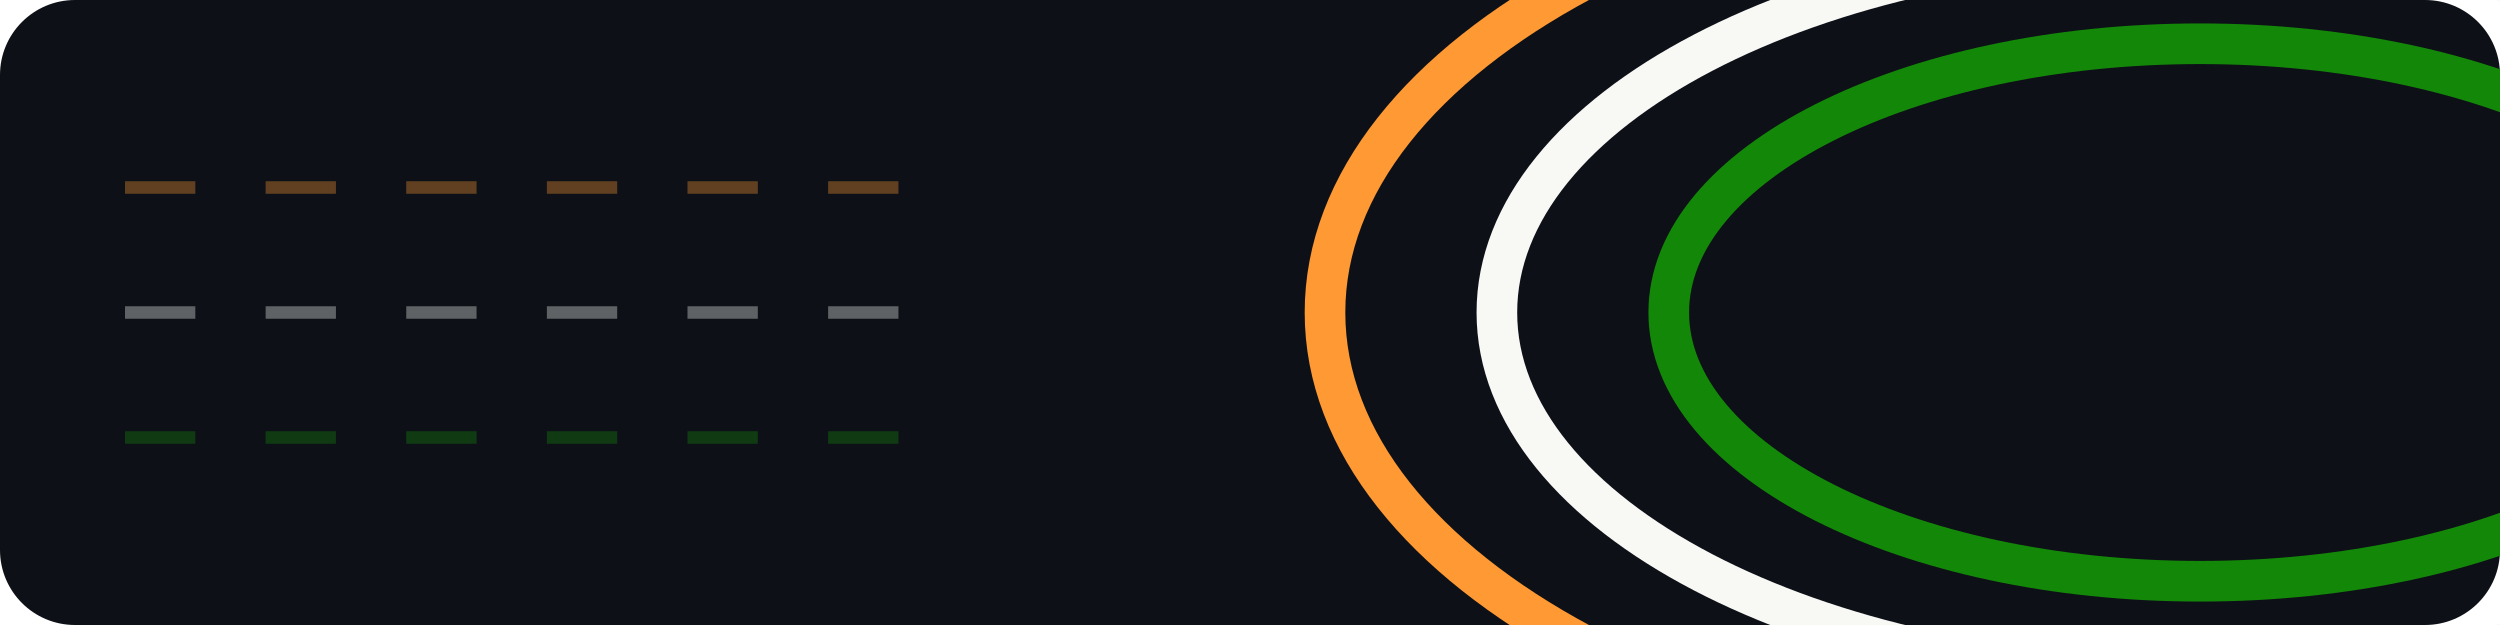
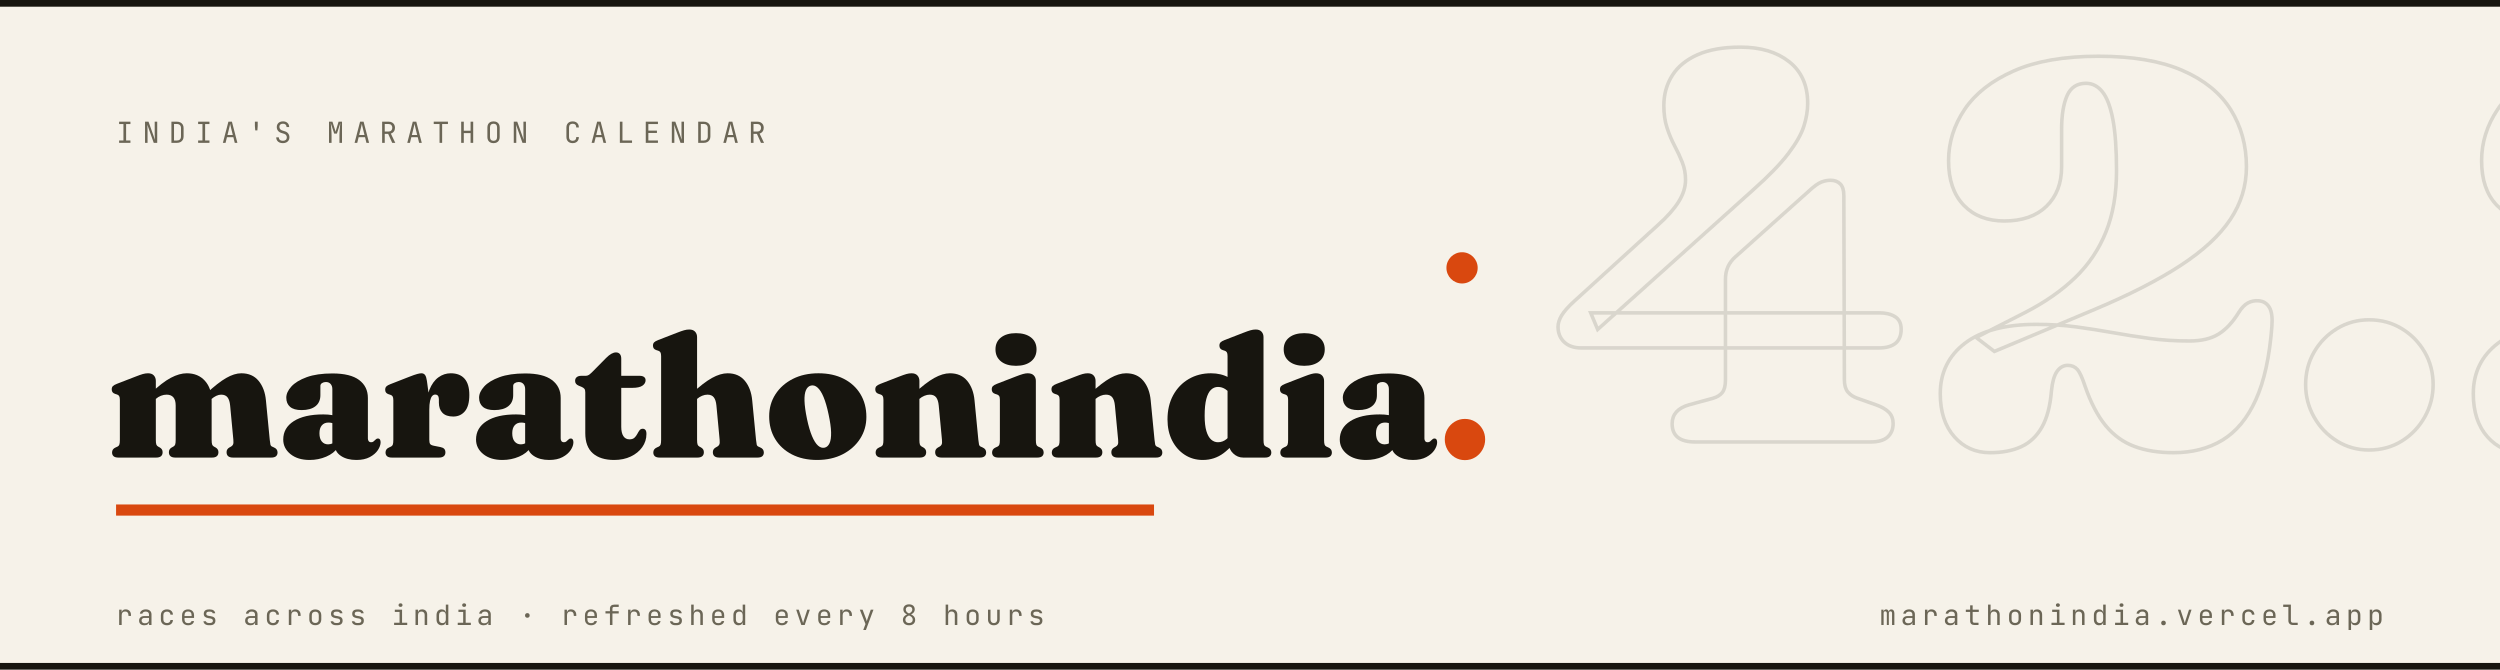
- <svg xmlns="http://www.w3.org/2000/svg" viewBox="0 0 1600 400" width="1600" height="400">
-   <rect width="1600" height="400" rx="48" fill="#0d1117" />
-   <g fill="none" stroke-width="26">
-     <ellipse cx="1408" cy="200" rx="560" ry="300" stroke="#ff9933" />
-     <ellipse cx="1408" cy="200" rx="450" ry="235" stroke="#f8f8f5" />
-     <ellipse cx="1408" cy="200" rx="340" ry="172" stroke="#138808" />
+ <svg xmlns="http://www.w3.org/2000/svg" viewBox="0 0 1120 300" role="img">
+   <rect width="1120" height="300" fill="#F6F2E9" />
+   <line x1="0" y1="1.5" x2="1120" y2="1.5" stroke="#17150F" stroke-width="3" />
+   <line x1="0" y1="298.5" x2="1120" y2="298.5" stroke="#17150F" stroke-width="3" />
+   <g opacity="0.13">
+     <g transform="translate(694.4,198.0) scale(0.12,-0.12)" fill="none" stroke="#17150F" stroke-width="13.3">
+       <path d="M655 606Q655 634 664.5 654.5Q674 675 692 691L968 938Q995 963 1012.5 970Q1030 977 1047 977Q1070 977 1083.5 963.5Q1097 950 1097 920L1099 233Q1099 202 1112 186.5Q1125 171 1148 163L1216 139Q1248 128 1264.5 111.5Q1281 95 1281 69Q1281 37 1260.5 18.5Q1240 0 1196 0H542Q456 0 456 68Q456 121 520 139L608 163Q632 170 643.5 185Q655 200 655 231ZM401 808Q454 855 480 896.5Q506 938 506 978Q506 1013 494 1043.5Q482 1074 465.5 1105Q449 1136 437 1172.5Q425 1209 425 1256Q425 1319 456.5 1368.5Q488 1418 551.5 1446Q615 1474 711 1474Q824 1474 893 1419.5Q962 1365 962 1264Q962 1224 948 1179.5Q934 1135 890 1077Q846 1019 756 939L178 420L152 482H1229Q1266 482 1288.5 467.5Q1311 453 1311 421Q1311 351 1227 351H117Q76 351 53 373Q30 395 30 430Q30 450 43.5 472.5Q57 495 91 526Z" transform="translate(0,0)" />
+       <path d="M262 338 194 390 378 484Q487 540 563 613Q639 686 678.5 784Q718 882 718 1012Q718 1132 704.5 1203.5Q691 1275 665.5 1307Q640 1339 604 1339Q554 1339 533.5 1293Q513 1247 513 1166V1027Q513 935 456.5 880Q400 825 299 825Q204 825 147.5 884Q91 943 91 1050Q91 1152 150.5 1241Q210 1330 334 1385Q458 1440 651 1440Q842 1440 964 1387Q1086 1334 1144.5 1240.5Q1203 1147 1203 1027Q1203 921 1143 831Q1083 741 956.5 658.5Q830 576 632 493ZM60 180Q60 298 152 368.5Q244 439 419 439Q498 439 568 429.5Q638 420 705 408Q772 396 842 386.5Q912 377 990 377Q1057 377 1098.5 402.5Q1140 428 1174 483Q1190 509 1208.5 519Q1227 529 1249 527Q1275 525 1288.5 502.5Q1302 480 1298 431Q1285 261 1238 157.5Q1191 54 1113.5 7Q1036 -40 931 -40Q847 -40 784.5 -16.5Q722 7 677.5 61Q633 115 601 207Q585 256 571.5 271Q558 286 536 286Q512 286 496 263.5Q480 241 475 190Q468 105 439 54.5Q410 4 361.5 -18Q313 -40 246 -40Q165 -40 112.5 19.5Q60 79 60 180Z" transform="translate(1397,0)" />
+       <path d="M327 -30Q261 -30 207 3.5Q153 37 121.5 93Q90 149 90 214Q90 281 121.5 335.5Q153 390 207 423Q261 456 327 456Q395 456 449 423Q503 390 534.5 335.5Q566 281 566 214Q566 149 534.5 93Q503 37 449 3.5Q395 -30 327 -30Z" transform="translate(2731,0)" />
+       <path d="M262 338 194 390 378 484Q487 540 563 613Q639 686 678.5 784Q718 882 718 1012Q718 1132 704.5 1203.5Q691 1275 665.5 1307Q640 1339 604 1339Q554 1339 533.5 1293Q513 1247 513 1166V1027Q513 935 456.5 880Q400 825 299 825Q204 825 147.5 884Q91 943 91 1050Q91 1152 150.5 1241Q210 1330 334 1385Q458 1440 651 1440Q842 1440 964 1387Q1086 1334 1144.5 1240.5Q1203 1147 1203 1027Q1203 921 1143 831Q1083 741 956.5 658.5Q830 576 632 493ZM60 180Q60 298 152 368.5Q244 439 419 439Q498 439 568 429.5Q638 420 705 408Q772 396 842 386.5Q912 377 990 377Q1057 377 1098.5 402.5Q1140 428 1174 483Q1190 509 1208.5 519Q1227 529 1249 527Q1275 525 1288.5 502.5Q1302 480 1298 431Q1285 261 1238 157.5Q1191 54 1113.5 7Q1036 -40 931 -40Q847 -40 784.5 -16.5Q722 7 677.5 61Q633 115 601 207Q585 256 571.5 271Q558 286 536 286Q512 286 496 263.5Q480 241 475 190Q468 105 439 54.5Q410 4 361.5 -18Q313 -40 246 -40Q165 -40 112.5 19.5Q60 79 60 180Z" transform="translate(3387,0)" />
+     </g>
  </g>
-   <line x1="80" y1="120" x2="125" y2="120" stroke="#ff9933" stroke-width="8" opacity="0.35" />
-   <line x1="170" y1="120" x2="215" y2="120" stroke="#ff9933" stroke-width="8" opacity="0.35" />
-   <line x1="260" y1="120" x2="305" y2="120" stroke="#ff9933" stroke-width="8" opacity="0.35" />
-   <line x1="350" y1="120" x2="395" y2="120" stroke="#ff9933" stroke-width="8" opacity="0.35" />
-   <line x1="440" y1="120" x2="485" y2="120" stroke="#ff9933" stroke-width="8" opacity="0.35" />
-   <line x1="530" y1="120" x2="575" y2="120" stroke="#ff9933" stroke-width="8" opacity="0.35" />
-   <line x1="80" y1="200" x2="125" y2="200" stroke="#f8f8f5" stroke-width="8" opacity="0.35" />
-   <line x1="170" y1="200" x2="215" y2="200" stroke="#f8f8f5" stroke-width="8" opacity="0.35" />
-   <line x1="260" y1="200" x2="305" y2="200" stroke="#f8f8f5" stroke-width="8" opacity="0.35" />
-   <line x1="350" y1="200" x2="395" y2="200" stroke="#f8f8f5" stroke-width="8" opacity="0.35" />
-   <line x1="440" y1="200" x2="485" y2="200" stroke="#f8f8f5" stroke-width="8" opacity="0.35" />
-   <line x1="530" y1="200" x2="575" y2="200" stroke="#f8f8f5" stroke-width="8" opacity="0.35" />
-   <line x1="80" y1="280" x2="125" y2="280" stroke="#138808" stroke-width="8" opacity="0.35" />
-   <line x1="170" y1="280" x2="215" y2="280" stroke="#138808" stroke-width="8" opacity="0.35" />
-   <line x1="260" y1="280" x2="305" y2="280" stroke="#138808" stroke-width="8" opacity="0.35" />
-   <line x1="350" y1="280" x2="395" y2="280" stroke="#138808" stroke-width="8" opacity="0.35" />
-   <line x1="440" y1="280" x2="485" y2="280" stroke="#138808" stroke-width="8" opacity="0.35" />
-   <line x1="530" y1="280" x2="575" y2="280" stroke="#138808" stroke-width="8" opacity="0.35" />
+   <circle cx="655" cy="120" r="7" fill="#D9480F" />
+   <g transform="translate(52,64) scale(0.013,-0.013)" fill="#6B6656">
+     <path d="M105 0V82H254V648H105V730H495V648H346V82H495V0Z" transform="translate(0,0)" />
+     <path d="M90 0V730H210L433 105Q431 130 428.5 166.5Q426 203 424.5 243.5Q423 284 423 320V730H510V0H390L168 625Q170 601 172 564.5Q174 528 175.5 487.5Q177 447 177 410V0Z" transform="translate(908,0)" />
+     <path d="M92 0V730H281Q352 730 403.5 703Q455 676 483.5 627Q512 578 512 511V220Q512 153 483.5 103.5Q455 54 403.5 27Q352 0 281 0ZM182 80H281Q347 80 384.5 117Q422 154 422 220V511Q422 576 384.5 613Q347 650 281 650H182Z" transform="translate(1815,0)" />
+     <path d="M105 0V82H254V648H105V730H495V648H346V82H495V0Z" transform="translate(2723,0)" />
+     <path d="M50 0 240 730H361L550 0H459L411 194H190L142 0ZM208 270H392L336 495Q320 559 311 602Q302 645 300 658Q298 645 289 602Q280 559 264 496Z" transform="translate(3631,0)" />
+     <path d="M258 430 246 580V730H343V580L332 430Z" transform="translate(4538,0)" />
+     <path d="M304 -10Q232 -10 180.5 14Q129 38 101 83Q73 128 72 190H162Q162 135 199.5 103Q237 71 304 71Q367 71 402.5 102Q438 133 438 188Q438 232 414.5 265Q391 298 347 311L248 342Q173 365 132.5 419Q92 473 92 546Q92 605 118.5 648.5Q145 692 193 716.5Q241 741 306 741Q402 741 460 687.5Q518 634 519 545H429Q429 599 396.5 629.5Q364 660 305 660Q247 660 214.5 632Q182 604 182 554Q182 509 206 476Q230 443 275 429L375 397Q448 374 488 319Q528 264 528 190Q528 130 500 85Q472 40 421.5 15Q371 -10 304 -10Z" transform="translate(5446,0)" />
+     <path d="M76 0V730H194L270 494Q281 462 290 430.5Q299 399 303 382Q308 399 316 430.5Q324 462 334 495L406 730H524V0H436V265Q436 309 439 365Q442 421 447 479.5Q452 538 457.5 591.5Q463 645 467 685L349 320H254L135 685Q140 646 145 594.5Q150 543 154 485.5Q158 428 161 371Q164 314 164 265V0Z" transform="translate(7262,0)" />
+     <path d="M50 0 240 730H361L550 0H459L411 194H190L142 0ZM208 270H392L336 495Q320 559 311 602Q302 645 300 658Q298 645 289 602Q280 559 264 496Z" transform="translate(8169,0)" />
+     <path d="M92 0V730H318Q383 730 432 703.5Q481 677 508 630Q535 583 535 520Q535 446 496.5 393Q458 340 392 320L545 0H439L299 310H182V0ZM182 391H318Q374 391 408 426.5Q442 462 442 520Q442 579 408 614Q374 649 318 649H182Z" transform="translate(9077,0)" />
+     <path d="M50 0 240 730H361L550 0H459L411 194H190L142 0ZM208 270H392L336 495Q320 559 311 602Q302 645 300 658Q298 645 289 602Q280 559 264 496Z" transform="translate(9985,0)" />
+     <path d="M255 0V649H55V731H545V649H345V0Z" transform="translate(10892,0)" />
+     <path d="M93 0V730H183V418H417V730H507V0H417V336H183V0Z" transform="translate(11800,0)" />
+     <path d="M300 -10Q234 -10 186.5 15Q139 40 113.5 87.5Q88 135 88 200V530Q88 596 113.5 643Q139 690 186.5 715Q234 740 300 740Q366 740 413.5 715Q461 690 486.5 643Q512 596 512 531V200Q512 135 486.5 87.5Q461 40 413.5 15Q366 -10 300 -10ZM300 71Q359 71 390.5 104.5Q422 138 422 200V530Q422 592 390.5 625.5Q359 659 300 659Q242 659 210 625.5Q178 592 178 530V200Q178 138 210 104.5Q242 71 300 71Z" transform="translate(12708,0)" />
+     <path d="M90 0V730H210L433 105Q431 130 428.5 166.5Q426 203 424.5 243.5Q423 284 423 320V730H510V0H390L168 625Q170 601 172 564.5Q174 528 175.5 487.5Q177 447 177 410V0Z" transform="translate(13615,0)" />
+     <path d="M304 -10Q238 -10 189.5 15Q141 40 114.5 87.5Q88 135 88 200V530Q88 596 114.5 643Q141 690 189.5 715Q238 740 304 740Q370 740 418 714.5Q466 689 492 642Q518 595 518 530H428Q428 592 395.5 625.5Q363 659 304 659Q245 659 211.5 626Q178 593 178 531V200Q178 138 211.5 104.5Q245 71 304 71Q363 71 395.5 104.5Q428 138 428 200H518Q518 136 492 88.5Q466 41 418 15.5Q370 -10 304 -10Z" transform="translate(15431,0)" />
+     <path d="M50 0 240 730H361L550 0H459L411 194H190L142 0ZM208 270H392L336 495Q320 559 311 602Q302 645 300 658Q298 645 289 602Q280 559 264 496Z" transform="translate(16338,0)" />
+     <path d="M115 0V730H205V82H535V0Z" transform="translate(17246,0)" />
+     <path d="M100 0V730H520V648H189V422H485V341H189V82H520V0Z" transform="translate(18154,0)" />
+     <path d="M90 0V730H210L433 105Q431 130 428.5 166.5Q426 203 424.5 243.5Q423 284 423 320V730H510V0H390L168 625Q170 601 172 564.5Q174 528 175.5 487.5Q177 447 177 410V0Z" transform="translate(19062,0)" />
+     <path d="M92 0V730H281Q352 730 403.5 703Q455 676 483.5 627Q512 578 512 511V220Q512 153 483.5 103.5Q455 54 403.5 27Q352 0 281 0ZM182 80H281Q347 80 384.5 117Q422 154 422 220V511Q422 576 384.5 613Q347 650 281 650H182Z" transform="translate(19969,0)" />
+     <path d="M50 0 240 730H361L550 0H459L411 194H190L142 0ZM208 270H392L336 495Q320 559 311 602Q302 645 300 658Q298 645 289 602Q280 559 264 496Z" transform="translate(20877,0)" />
+     <path d="M92 0V730H318Q383 730 432 703.5Q481 677 508 630Q535 583 535 520Q535 446 496.5 393Q458 340 392 320L545 0H439L299 310H182V0ZM182 391H318Q374 391 408 426.5Q442 462 442 520Q442 579 408 614Q374 649 318 649H182Z" transform="translate(21785,0)" />
+   </g>
+   <g transform="translate(48,205) scale(0.038,-0.038)" fill="#17150F">
+     <path d="M574 904V210Q574 170 580 154Q586 138 601 130L621 119Q654 100 654 64Q654 0 577 0H134Q94 0 76 16Q58 32 58 60Q58 80 68 95Q78 110 101 120L123 130Q138 137 144 153.5Q150 170 150 210V680Q150 712 141.5 725.5Q133 739 116 744L94 751Q73 758 63.5 771Q54 784 54 804Q54 828 67 842Q80 856 116 870L338 956Q389 976 420.5 985Q452 994 482 994Q527 994 550.5 968.5Q574 943 574 904ZM538 660 478 724 508 752Q649 887 750.5 940.5Q852 994 939 994Q1073 994 1152.5 905.5Q1232 817 1232 674V210Q1232 170 1238 154Q1244 138 1259 130L1279 119Q1312 100 1312 64Q1312 0 1235 0H805Q728 0 728 64Q728 100 761 119L781 130Q796 138 802 154Q808 170 808 210V614Q808 678 781 710Q754 742 701 742Q668 742 634.5 729Q601 716 573 691ZM1196 660 1136 724 1166 752Q1305 882 1402.5 938Q1500 994 1582 994Q1712 994 1785.5 905Q1859 816 1872 674L1917 210Q1921 170 1925 153.5Q1929 137 1944 130L1966 120Q1989 110 1999 95Q2009 80 2009 60Q2009 32 1991 16Q1973 0 1933 0H1485Q1408 0 1408 64Q1408 100 1441 119L1461 130Q1476 138 1484 154Q1492 170 1488 210L1450 614Q1444 678 1419.5 710Q1395 742 1344 742Q1316 742 1286.5 728Q1257 714 1231 691Z" transform="translate(0,0)" />
+     <path d="M666 137V160L634 161V807Q634 845 613.5 868Q593 891 558 891Q532 891 512.5 878.5Q493 866 493 845V736Q493 652 435.5 606Q378 560 271 560Q180 560 135.5 598.5Q91 637 91 706Q91 772 151 838Q211 904 331.5 948Q452 992 635 992Q847 992 950 914.5Q1053 837 1053 703V225Q1053 206 1062.5 193.5Q1072 181 1092 181Q1109 181 1119.5 190Q1130 199 1139 208Q1146 215 1153.5 220Q1161 225 1171 225Q1188 225 1195.5 212.5Q1203 200 1203 181Q1203 137 1171 88.5Q1139 40 1075.5 6Q1012 -28 918 -28Q807 -28 736.5 19Q666 66 666 137ZM55 213Q55 350 179 429.5Q303 509 527 509Q586 509 630 501Q674 493 702 478L668 391Q647 403 628.5 408Q610 413 588 413Q539 413 510.5 380.5Q482 348 482 287Q482 223 510 189.5Q538 156 584 156Q613 156 638.5 169.5Q664 183 677 201L701 121Q653 50 561.5 11Q470 -28 366 -28Q226 -28 140.5 41Q55 110 55 213Z" transform="translate(2021,0)" />
+     <path d="M535 546Q535 699 575 798.5Q615 898 681.5 946Q748 994 827 994Q933 994 989.5 930.5Q1046 867 1046 739Q1046 608 993.5 546Q941 484 857 484Q772 484 729.5 527.5Q687 571 687 648V690Q686 716 675.5 729.5Q665 743 643 743Q623 743 607.5 725.5Q592 708 583 668.5Q574 629 574 562ZM546 904 574 695V210Q574 175 584 160.5Q594 146 630 139L706 124Q736 118 750 103Q764 88 764 61Q764 32 744.5 16Q725 0 687 0H134Q94 0 76 16Q58 32 58 60Q58 80 68 95Q78 110 101 120L123 130Q138 137 144 153.5Q150 170 150 210V676Q150 708 141.5 721.5Q133 735 116 740L94 747Q73 754 63.5 767Q54 780 54 800Q54 824 67.5 838.5Q81 853 116 866L331 950Q402 978 433 986Q464 994 481 994Q509 994 524 973.5Q539 953 546 904Z" transform="translate(3224,0)" />
+     <path d="M666 137V160L634 161V807Q634 845 613.5 868Q593 891 558 891Q532 891 512.5 878.5Q493 866 493 845V736Q493 652 435.5 606Q378 560 271 560Q180 560 135.5 598.5Q91 637 91 706Q91 772 151 838Q211 904 331.5 948Q452 992 635 992Q847 992 950 914.5Q1053 837 1053 703V225Q1053 206 1062.5 193.5Q1072 181 1092 181Q1109 181 1119.5 190Q1130 199 1139 208Q1146 215 1153.5 220Q1161 225 1171 225Q1188 225 1195.5 212.5Q1203 200 1203 181Q1203 137 1171 88.5Q1139 40 1075.5 6Q1012 -28 918 -28Q807 -28 736.5 19Q666 66 666 137ZM55 213Q55 350 179 429.5Q303 509 527 509Q586 509 630 501Q674 493 702 478L668 391Q647 403 628.5 408Q610 413 588 413Q539 413 510.5 380.5Q482 348 482 287Q482 223 510 189.5Q538 156 584 156Q613 156 638.5 169.5Q664 183 677 201L701 121Q653 50 561.5 11Q470 -28 366 -28Q226 -28 140.5 41Q55 110 55 213Z" transform="translate(4294,0)" />
+     <path d="M96 834 64 847Q42 856 31 870Q20 884 20 904Q20 933 39.5 948.5Q59 964 90 964H145Q164 964 180.5 974Q197 984 223 1010L386 1175Q419 1208 447.5 1224Q476 1240 502 1240Q531 1240 547.5 1221Q564 1202 564 1166V364Q564 291 589 253Q614 215 661 215Q699 215 719.5 234Q740 253 752.5 277.5Q765 302 779 321Q793 340 817 340Q837 340 849 326Q861 312 861 278Q861 193 812 123.5Q763 54 677 13Q591 -28 481 -28Q318 -28 229 50.5Q140 129 140 288V769Q140 798 129.5 811Q119 824 96 834ZM418 822V964H783Q814 964 832.5 950.5Q851 937 851 912Q851 874 814 848Q777 822 692 822Z" transform="translate(5497,0)" />
+     <path d="M574 1420V210Q574 170 580 154Q586 138 601 130L621 119Q654 100 654 64Q654 0 577 0H134Q94 0 76 16Q58 32 58 60Q58 80 68 95Q78 110 101 120L123 130Q138 137 144 153.5Q150 170 150 210V1196Q150 1228 141.5 1241.5Q133 1255 116 1260L94 1267Q73 1274 63.5 1287Q54 1300 54 1320Q54 1344 67 1358Q80 1372 116 1386L338 1472Q389 1492 420.5 1501Q452 1510 482 1510Q527 1510 550.5 1484.5Q574 1459 574 1420ZM538 660 478 724 508 752Q649 883 749 938.5Q849 994 934 994Q1064 994 1137.5 905Q1211 816 1224 674L1269 210Q1273 170 1277 153.5Q1281 137 1296 130L1318 120Q1341 110 1351 95Q1361 80 1361 60Q1361 32 1343 16Q1325 0 1285 0H837Q760 0 760 64Q760 100 793 119L813 130Q828 138 836 154Q844 170 840 210L802 614Q796 678 771.5 710Q747 742 696 742Q665 742 632.5 728.5Q600 715 573 691Z" transform="translate(6381,0)" />
+     <path d="M631 994Q801 994 928 929.5Q1055 865 1125.5 749Q1196 633 1196 479Q1196 337 1122 222Q1048 107 917.5 39.5Q787 -28 615 -28Q445 -28 318 37.5Q191 103 120.5 219Q50 335 50 487Q50 632 124 746.5Q198 861 328.5 927.5Q459 994 631 994ZM704 117Q742 126 762 170Q782 214 780 298Q778 382 750 511Q724 635 691.5 713Q659 791 621 825Q583 859 542 849Q504 840 484 796Q464 752 466.5 668.5Q469 585 496 455Q522 332 555 253.5Q588 175 625.5 141.5Q663 108 704 117Z" transform="translate(7755,0)" />
+     <path d="M574 904V210Q574 170 580 154Q586 138 601 130L621 119Q654 100 654 64Q654 0 577 0H134Q94 0 76 16Q58 32 58 60Q58 80 68 95Q78 110 101 120L123 130Q138 137 144 153.5Q150 170 150 210V680Q150 712 141.5 725.5Q133 739 116 744L94 751Q73 758 63.5 771Q54 784 54 804Q54 828 67 842Q80 856 116 870L338 956Q389 976 420.5 985Q452 994 482 994Q527 994 550.5 968.5Q574 943 574 904ZM538 660 478 724 508 752Q649 883 749 938.5Q849 994 934 994Q1064 994 1137.5 905Q1211 816 1224 674L1269 210Q1273 170 1277 153.5Q1281 137 1296 130L1318 120Q1341 110 1351 95Q1361 80 1361 60Q1361 32 1343 16Q1325 0 1285 0H837Q760 0 760 64Q760 100 793 119L813 130Q828 138 836 154Q844 170 840 210L802 614Q796 678 771.5 710Q747 742 696 742Q665 742 632.5 728.5Q600 715 573 691Z" transform="translate(9002,0)" />
+     <path d="M574 904V210Q574 170 580 153.5Q586 137 601 130L623 120Q646 110 656 95Q666 80 666 60Q666 32 648 16Q630 0 590 0H134Q94 0 76 16Q58 32 58 60Q58 80 68 95Q78 110 101 120L123 130Q138 137 144 153.5Q150 170 150 210V680Q150 712 141.5 725.5Q133 739 116 744L94 751Q73 758 63.5 771Q54 784 54 804Q54 828 67 842Q80 856 116 870L338 956Q392 977 423 985.5Q454 994 478 994Q526 994 550 968.5Q574 943 574 904ZM340 1082Q228 1082 163 1134Q98 1186 98 1276Q98 1365 163 1416Q228 1467 340 1467Q452 1467 517 1416Q582 1365 582 1276Q582 1186 517 1134Q452 1082 340 1082Z" transform="translate(10375,0)" />
+     <path d="M574 904V210Q574 170 580 154Q586 138 601 130L621 119Q654 100 654 64Q654 0 577 0H134Q94 0 76 16Q58 32 58 60Q58 80 68 95Q78 110 101 120L123 130Q138 137 144 153.5Q150 170 150 210V680Q150 712 141.5 725.5Q133 739 116 744L94 751Q73 758 63.5 771Q54 784 54 804Q54 828 67 842Q80 856 116 870L338 956Q389 976 420.5 985Q452 994 482 994Q527 994 550.5 968.5Q574 943 574 904ZM538 660 478 724 508 752Q649 883 749 938.5Q849 994 934 994Q1064 994 1137.5 905Q1211 816 1224 674L1269 210Q1273 170 1277 153.5Q1281 137 1296 130L1318 120Q1341 110 1351 95Q1361 80 1361 60Q1361 32 1343 16Q1325 0 1285 0H837Q760 0 760 64Q760 100 793 119L813 130Q828 138 836 154Q844 170 840 210L802 614Q796 678 771.5 710Q747 742 696 742Q665 742 632.5 728.5Q600 715 573 691Z" transform="translate(11079,0)" />
+     <path d="M772 177 757 178V1196Q757 1228 748.5 1241.5Q740 1255 723 1260L701 1267Q680 1274 670.5 1287Q661 1300 661 1320Q661 1344 674 1358Q687 1372 723 1386L945 1472Q996 1492 1027.5 1501Q1059 1510 1089 1510Q1134 1510 1157.5 1484.5Q1181 1459 1181 1420V210Q1181 170 1187 153.5Q1193 137 1208 130L1230 120Q1253 110 1263 95Q1273 80 1273 60Q1273 32 1255 16Q1237 0 1197 0H942Q875 0 823.5 49Q772 98 772 165ZM49 450Q49 613 116 735.5Q183 858 299 926Q415 994 561 994Q683 994 773 942.5Q863 891 929 786L820 712Q774 778 733 805.5Q692 833 644 833Q597 833 561.5 799Q526 765 506.5 690.5Q487 616 487 493Q487 381 507.5 312.5Q528 244 563.5 212.5Q599 181 644 181Q700 181 745.5 218.5Q791 256 832 340L903 272Q818 133 710.5 52.5Q603 -28 465 -28Q346 -28 252 33Q158 94 103.5 201.5Q49 309 49 450Z" transform="translate(12452,0)" />
+     <path d="M574 904V210Q574 170 580 153.5Q586 137 601 130L623 120Q646 110 656 95Q666 80 666 60Q666 32 648 16Q630 0 590 0H134Q94 0 76 16Q58 32 58 60Q58 80 68 95Q78 110 101 120L123 130Q138 137 144 153.5Q150 170 150 210V680Q150 712 141.5 725.5Q133 739 116 744L94 751Q73 758 63.5 771Q54 784 54 804Q54 828 67 842Q80 856 116 870L338 956Q392 977 423 985.5Q454 994 478 994Q526 994 550 968.5Q574 943 574 904ZM340 1082Q228 1082 163 1134Q98 1186 98 1276Q98 1365 163 1416Q228 1467 340 1467Q452 1467 517 1416Q582 1365 582 1276Q582 1186 517 1134Q452 1082 340 1082Z" transform="translate(13773,0)" />
+     <path d="M666 137V160L634 161V807Q634 845 613.5 868Q593 891 558 891Q532 891 512.5 878.5Q493 866 493 845V736Q493 652 435.5 606Q378 560 271 560Q180 560 135.5 598.5Q91 637 91 706Q91 772 151 838Q211 904 331.5 948Q452 992 635 992Q847 992 950 914.5Q1053 837 1053 703V225Q1053 206 1062.5 193.5Q1072 181 1092 181Q1109 181 1119.5 190Q1130 199 1139 208Q1146 215 1153.5 220Q1161 225 1171 225Q1188 225 1195.5 212.5Q1203 200 1203 181Q1203 137 1171 88.5Q1139 40 1075.5 6Q1012 -28 918 -28Q807 -28 736.5 19Q666 66 666 137ZM55 213Q55 350 179 429.5Q303 509 527 509Q586 509 630 501Q674 493 702 478L668 391Q647 403 628.5 408Q610 413 588 413Q539 413 510.5 380.5Q482 348 482 287Q482 223 510 189.5Q538 156 584 156Q613 156 638.5 169.5Q664 183 677 201L701 121Q653 50 561.5 11Q470 -28 366 -28Q226 -28 140.5 41Q55 110 55 213Z" transform="translate(14477,0)" />
+   </g>
+   <g transform="translate(643.84,205) scale(0.038,-0.038)" fill="#D9480F">
+     <path d="M327 -30Q261 -30 207 3.5Q153 37 121.5 93Q90 149 90 214Q90 281 121.5 335.5Q153 390 207 423Q261 456 327 456Q395 456 449 423Q503 390 534.5 335.5Q566 281 566 214Q566 149 534.5 93Q503 37 449 3.5Q395 -30 327 -30Z" transform="translate(0,0)" />
+   </g>
+   <rect x="52" y="226" width="465" height="5" fill="#D9480F" />
+   <g transform="translate(52,280) scale(0.0125,-0.0125)" fill="#6B6656">
+     <path d="M111 0V550H199V445H220L191 380Q191 469 229.5 514.5Q268 560 344 560Q431 560 482.5 505.5Q534 451 534 358V325H444V350Q444 415 412.5 449.5Q381 484 323 484Q266 484 233.5 449Q201 414 201 350V0Z" transform="translate(0,0)" />
+     <path d="M252 -10Q165 -10 115 34.5Q65 79 65 155Q65 232 115 276Q165 320 250 320H420V375Q420 426 389.5 453.5Q359 481 303 481Q254 481 221 460.5Q188 440 183 405H93Q102 476 160 518Q218 560 305 560Q400 560 455 511Q510 462 510 378V0H422V105H407L422 120Q422 60 375.5 25Q329 -10 252 -10ZM274 61Q338 61 379 93Q420 125 420 175V253H252Q207 253 181 228Q155 203 155 160Q155 114 186.5 87.5Q218 61 274 61Z" transform="translate(760,0)" />
+     <path d="M304 -10Q238 -10 188.5 15Q139 40 112 87.5Q85 135 85 200V350Q85 416 112 463Q139 510 188.5 535Q238 560 304 560Q399 560 457 509Q515 458 518 370H428Q425 423 392.5 451.5Q360 480 304 480Q245 480 210 446.5Q175 413 175 351V200Q175 138 210 104Q245 70 304 70Q360 70 392.5 99Q425 128 428 180H518Q515 92 457 41Q399 -10 304 -10Z" transform="translate(1520,0)" />
+     <path d="M300 -10Q235 -10 186.5 16Q138 42 111.5 89.5Q85 137 85 200V350Q85 414 111.5 461Q138 508 186.5 534Q235 560 300 560Q365 560 413.5 534Q462 508 488.5 461Q515 414 515 350V253H173V200Q173 135 206 100.5Q239 66 300 66Q352 66 384 84.5Q416 103 423 140H513Q504 71 445.5 30.5Q387 -10 300 -10ZM427 313V350Q427 415 394.5 450Q362 485 300 485Q239 485 206 450Q173 415 173 350V321H434Z" transform="translate(2280,0)" />
+     <path d="M283 -8Q227 -8 185.5 9.5Q144 27 119.5 59Q95 91 90 135H180Q186 106 212.5 89Q239 72 283 72H325Q378 72 404 93.5Q430 115 430 151Q430 186 406.5 206.5Q383 227 337 234L263 246Q182 260 142.5 296.5Q103 333 103 403Q103 477 150 517.5Q197 558 291 558H329Q408 558 456 521Q504 484 514 421H424Q418 447 394 462.5Q370 478 329 478H291Q240 478 216.5 459Q193 440 193 402Q193 368 213 352Q233 336 276 329L350 317Q439 303 479.5 265Q520 227 520 155Q520 79 471.5 35.5Q423 -8 325 -8Z" transform="translate(3040,0)" />
+     <path d="M252 -10Q165 -10 115 34.5Q65 79 65 155Q65 232 115 276Q165 320 250 320H420V375Q420 426 389.5 453.5Q359 481 303 481Q254 481 221 460.5Q188 440 183 405H93Q102 476 160 518Q218 560 305 560Q400 560 455 511Q510 462 510 378V0H422V105H407L422 120Q422 60 375.5 25Q329 -10 252 -10ZM274 61Q338 61 379 93Q420 125 420 175V253H252Q207 253 181 228Q155 203 155 160Q155 114 186.5 87.5Q218 61 274 61Z" transform="translate(4560,0)" />
+     <path d="M304 -10Q238 -10 188.5 15Q139 40 112 87.5Q85 135 85 200V350Q85 416 112 463Q139 510 188.5 535Q238 560 304 560Q399 560 457 509Q515 458 518 370H428Q425 423 392.5 451.5Q360 480 304 480Q245 480 210 446.5Q175 413 175 351V200Q175 138 210 104Q245 70 304 70Q360 70 392.5 99Q425 128 428 180H518Q515 92 457 41Q399 -10 304 -10Z" transform="translate(5320,0)" />
+     <path d="M111 0V550H199V445H220L191 380Q191 469 229.5 514.5Q268 560 344 560Q431 560 482.5 505.5Q534 451 534 358V325H444V350Q444 415 412.5 449.5Q381 484 323 484Q266 484 233.5 449Q201 414 201 350V0Z" transform="translate(6080,0)" />
+     <path d="M300 -8Q234 -8 186 17Q138 42 111.5 89.5Q85 137 85 202V348Q85 414 111.5 461Q138 508 186 533Q234 558 300 558Q366 558 414 533Q462 508 488.5 461Q515 414 515 349V202Q515 137 488.5 89.5Q462 42 414 17Q366 -8 300 -8ZM300 72Q359 72 392 105Q425 138 425 202V348Q425 412 392 445Q359 478 300 478Q242 478 208.5 445Q175 412 175 348V202Q175 138 208.5 105Q242 72 300 72Z" transform="translate(6840,0)" />
+     <path d="M283 -8Q227 -8 185.5 9.5Q144 27 119.5 59Q95 91 90 135H180Q186 106 212.5 89Q239 72 283 72H325Q378 72 404 93.5Q430 115 430 151Q430 186 406.5 206.5Q383 227 337 234L263 246Q182 260 142.5 296.5Q103 333 103 403Q103 477 150 517.5Q197 558 291 558H329Q408 558 456 521Q504 484 514 421H424Q418 447 394 462.5Q370 478 329 478H291Q240 478 216.5 459Q193 440 193 402Q193 368 213 352Q233 336 276 329L350 317Q439 303 479.5 265Q520 227 520 155Q520 79 471.5 35.5Q423 -8 325 -8Z" transform="translate(7600,0)" />
+     <path d="M283 -8Q227 -8 185.5 9.5Q144 27 119.5 59Q95 91 90 135H180Q186 106 212.5 89Q239 72 283 72H325Q378 72 404 93.5Q430 115 430 151Q430 186 406.5 206.5Q383 227 337 234L263 246Q182 260 142.5 296.5Q103 333 103 403Q103 477 150 517.5Q197 558 291 558H329Q408 558 456 521Q504 484 514 421H424Q418 447 394 462.5Q370 478 329 478H291Q240 478 216.5 459Q193 440 193 402Q193 368 213 352Q233 336 276 329L350 317Q439 303 479.5 265Q520 227 520 155Q520 79 471.5 35.5Q423 -8 325 -8Z" transform="translate(8360,0)" />
+     <path d="M85 0V82H280V468H110V550H370V82H555V0ZM315 649Q282 649 263 666Q244 683 244 712Q244 742 263 759.5Q282 777 315 777Q348 777 367 759.5Q386 742 386 712Q386 683 367 666Q348 649 315 649Z" transform="translate(9880,0)" />
+     <path d="M92 0V550H182V445H201L182 424Q182 489 221 524.5Q260 560 329 560Q412 560 461 509Q510 458 510 370V0H420V360Q420 419 388.5 450.5Q357 482 303 482Q247 482 214.5 448Q182 414 182 350V0Z" transform="translate(10640,0)" />
+     <path d="M268 -10Q186 -10 135.5 45Q85 100 85 194V355Q85 450 135 505Q185 560 268 560Q336 560 377 523Q418 486 418 424L400 445H420L418 570V730H508V0H418V105H400L418 126Q418 63 377 26.5Q336 -10 268 -10ZM298 68Q354 68 386 103Q418 138 418 200V350Q418 412 386 447Q354 482 298 482Q241 482 208 448Q175 414 175 350V200Q175 136 208 102Q241 68 298 68Z" transform="translate(11400,0)" />
+     <path d="M85 0V82H280V468H110V550H370V82H555V0ZM315 649Q282 649 263 666Q244 683 244 712Q244 742 263 759.5Q282 777 315 777Q348 777 367 759.5Q386 742 386 712Q386 683 367 666Q348 649 315 649Z" transform="translate(12160,0)" />
+     <path d="M252 -10Q165 -10 115 34.5Q65 79 65 155Q65 232 115 276Q165 320 250 320H420V375Q420 426 389.5 453.5Q359 481 303 481Q254 481 221 460.5Q188 440 183 405H93Q102 476 160 518Q218 560 305 560Q400 560 455 511Q510 462 510 378V0H422V105H407L422 120Q422 60 375.5 25Q329 -10 252 -10ZM274 61Q338 61 379 93Q420 125 420 175V253H252Q207 253 181 228Q155 203 155 160Q155 114 186.5 87.5Q218 61 274 61Z" transform="translate(12920,0)" />
+     <path d="M300 260Q262 260 239.5 282Q217 304 217 341Q217 380 239.5 403Q262 426 300 426Q338 426 360.5 403Q383 380 383 341Q383 304 360.5 282Q338 260 300 260Z" transform="translate(14440,0)" />
+     <path d="M111 0V550H199V445H220L191 380Q191 469 229.5 514.5Q268 560 344 560Q431 560 482.5 505.5Q534 451 534 358V325H444V350Q444 415 412.5 449.5Q381 484 323 484Q266 484 233.5 449Q201 414 201 350V0Z" transform="translate(15960,0)" />
+     <path d="M300 -10Q235 -10 186.5 16Q138 42 111.5 89.5Q85 137 85 200V350Q85 414 111.5 461Q138 508 186.5 534Q235 560 300 560Q365 560 413.5 534Q462 508 488.5 461Q515 414 515 350V253H173V200Q173 135 206 100.5Q239 66 300 66Q352 66 384 84.5Q416 103 423 140H513Q504 71 445.5 30.5Q387 -10 300 -10ZM427 313V350Q427 415 394.5 450Q362 485 300 485Q239 485 206 450Q173 415 173 350V321H434Z" transform="translate(16720,0)" />
+     <path d="M220 0V413H60V495H220V590Q220 655 261 692.5Q302 730 374 730H535V648H374Q343 648 326.5 633.5Q310 619 310 590V495H535V413H310V0Z" transform="translate(17480,0)" />
+     <path d="M111 0V550H199V445H220L191 380Q191 469 229.5 514.5Q268 560 344 560Q431 560 482.5 505.5Q534 451 534 358V325H444V350Q444 415 412.5 449.5Q381 484 323 484Q266 484 233.5 449Q201 414 201 350V0Z" transform="translate(18240,0)" />
+     <path d="M300 -10Q235 -10 186.5 16Q138 42 111.5 89.5Q85 137 85 200V350Q85 414 111.5 461Q138 508 186.5 534Q235 560 300 560Q365 560 413.5 534Q462 508 488.5 461Q515 414 515 350V253H173V200Q173 135 206 100.5Q239 66 300 66Q352 66 384 84.5Q416 103 423 140H513Q504 71 445.5 30.5Q387 -10 300 -10ZM427 313V350Q427 415 394.5 450Q362 485 300 485Q239 485 206 450Q173 415 173 350V321H434Z" transform="translate(19000,0)" />
+     <path d="M283 -8Q227 -8 185.5 9.5Q144 27 119.5 59Q95 91 90 135H180Q186 106 212.5 89Q239 72 283 72H325Q378 72 404 93.5Q430 115 430 151Q430 186 406.5 206.5Q383 227 337 234L263 246Q182 260 142.5 296.5Q103 333 103 403Q103 477 150 517.5Q197 558 291 558H329Q408 558 456 521Q504 484 514 421H424Q418 447 394 462.5Q370 478 329 478H291Q240 478 216.5 459Q193 440 193 402Q193 368 213 352Q233 336 276 329L350 317Q439 303 479.5 265Q520 227 520 155Q520 79 471.5 35.5Q423 -8 325 -8Z" transform="translate(19760,0)" />
+     <path d="M92 0V730H182V550V445H201L182 424Q182 489 221 524.5Q260 560 329 560Q412 560 461 509Q510 458 510 370V0H420V360Q420 419 388.5 451.5Q357 484 303 484Q247 484 214.5 449Q182 414 182 350V0Z" transform="translate(20520,0)" />
+     <path d="M300 -10Q235 -10 186.5 16Q138 42 111.5 89.5Q85 137 85 200V350Q85 414 111.5 461Q138 508 186.5 534Q235 560 300 560Q365 560 413.5 534Q462 508 488.5 461Q515 414 515 350V253H173V200Q173 135 206 100.5Q239 66 300 66Q352 66 384 84.5Q416 103 423 140H513Q504 71 445.5 30.5Q387 -10 300 -10ZM427 313V350Q427 415 394.5 450Q362 485 300 485Q239 485 206 450Q173 415 173 350V321H434Z" transform="translate(21280,0)" />
+     <path d="M268 -10Q186 -10 135.5 45Q85 100 85 194V355Q85 450 135 505Q185 560 268 560Q336 560 377 523Q418 486 418 424L400 445H420L418 570V730H508V0H418V105H400L418 126Q418 63 377 26.5Q336 -10 268 -10ZM298 68Q354 68 386 103Q418 138 418 200V350Q418 412 386 447Q354 482 298 482Q241 482 208 448Q175 414 175 350V200Q175 136 208 102Q241 68 298 68Z" transform="translate(22040,0)" />
+     <path d="M300 -10Q235 -10 186.5 16Q138 42 111.5 89.5Q85 137 85 200V350Q85 414 111.5 461Q138 508 186.5 534Q235 560 300 560Q365 560 413.5 534Q462 508 488.5 461Q515 414 515 350V253H173V200Q173 135 206 100.5Q239 66 300 66Q352 66 384 84.5Q416 103 423 140H513Q504 71 445.5 30.5Q387 -10 300 -10ZM427 313V350Q427 415 394.5 450Q362 485 300 485Q239 485 206 450Q173 415 173 350V321H434Z" transform="translate(23560,0)" />
+     <path d="M239 0 55 550H147L269 180Q280 147 289 116.5Q298 86 302 69Q307 86 316 116.5Q325 147 335 180L454 550H545L361 0Z" transform="translate(24320,0)" />
+     <path d="M300 -10Q235 -10 186.5 16Q138 42 111.5 89.5Q85 137 85 200V350Q85 414 111.5 461Q138 508 186.5 534Q235 560 300 560Q365 560 413.5 534Q462 508 488.5 461Q515 414 515 350V253H173V200Q173 135 206 100.5Q239 66 300 66Q352 66 384 84.5Q416 103 423 140H513Q504 71 445.5 30.5Q387 -10 300 -10ZM427 313V350Q427 415 394.5 450Q362 485 300 485Q239 485 206 450Q173 415 173 350V321H434Z" transform="translate(25080,0)" />
+     <path d="M111 0V550H199V445H220L191 380Q191 469 229.5 514.5Q268 560 344 560Q431 560 482.5 505.5Q534 451 534 358V325H444V350Q444 415 412.5 449.5Q381 484 323 484Q266 484 233.5 449Q201 414 201 350V0Z" transform="translate(25840,0)" />
+     <path d="M178 -180 259 34 55 550H155L283 210Q290 193 296 169.5Q302 146 306 130Q310 146 316 169.5Q322 193 328 210L448 550H545L274 -180Z" transform="translate(26600,0)" />
+     <path d="M300 -10Q233 -10 183.5 13.5Q134 37 107 81Q80 125 80 184Q80 249 115.5 296Q151 343 228 380L325 427Q369 448 393 482Q417 516 417 557Q417 605 385.5 633Q354 661 300 661Q246 661 214.5 632.5Q183 604 183 556Q183 516 206.5 482Q230 448 271 428L368 382Q448 345 484 297.5Q520 250 520 184Q520 95 460.5 42.5Q401 -10 300 -10ZM300 70Q361 70 396.5 101.5Q432 133 432 186Q432 229 409 264Q386 299 343 320L247 367Q167 406 131 451Q95 496 95 559Q95 615 120 656Q145 697 191 719Q237 741 300 741Q363 741 409 719Q455 697 480 656Q505 615 505 559Q505 496 469 451.5Q433 407 350 366L254 319Q213 299 190.5 264.5Q168 230 168 188Q168 134 203.5 102Q239 70 300 70Z" transform="translate(28120,0)" />
+     <path d="M92 0V730H182V550V445H201L182 424Q182 489 221 524.5Q260 560 329 560Q412 560 461 509Q510 458 510 370V0H420V360Q420 419 388.5 451.5Q357 484 303 484Q247 484 214.5 449Q182 414 182 350V0Z" transform="translate(29640,0)" />
+     <path d="M300 -8Q234 -8 186 17Q138 42 111.5 89.5Q85 137 85 202V348Q85 414 111.5 461Q138 508 186 533Q234 558 300 558Q366 558 414 533Q462 508 488.5 461Q515 414 515 349V202Q515 137 488.5 89.5Q462 42 414 17Q366 -8 300 -8ZM300 72Q359 72 392 105Q425 138 425 202V348Q425 412 392 445Q359 478 300 478Q242 478 208.5 445Q175 412 175 348V202Q175 138 208.5 105Q242 72 300 72Z" transform="translate(30400,0)" />
+     <path d="M299 -10Q204 -10 147 46.5Q90 103 90 200V550H180V200Q180 138 212 103.5Q244 69 299 69Q355 69 387.5 103.5Q420 138 420 200V550H510V200Q510 103 452 46.5Q394 -10 299 -10Z" transform="translate(31160,0)" />
+     <path d="M111 0V550H199V445H220L191 380Q191 469 229.5 514.5Q268 560 344 560Q431 560 482.5 505.5Q534 451 534 358V325H444V350Q444 415 412.5 449.5Q381 484 323 484Q266 484 233.5 449Q201 414 201 350V0Z" transform="translate(31920,0)" />
+     <path d="M283 -8Q227 -8 185.5 9.5Q144 27 119.5 59Q95 91 90 135H180Q186 106 212.5 89Q239 72 283 72H325Q378 72 404 93.5Q430 115 430 151Q430 186 406.5 206.5Q383 227 337 234L263 246Q182 260 142.5 296.5Q103 333 103 403Q103 477 150 517.5Q197 558 291 558H329Q408 558 456 521Q504 484 514 421H424Q418 447 394 462.5Q370 478 329 478H291Q240 478 216.5 459Q193 440 193 402Q193 368 213 352Q233 336 276 329L350 317Q439 303 479.5 265Q520 227 520 155Q520 79 471.5 35.5Q423 -8 325 -8Z" transform="translate(32680,0)" />
+   </g>
+   <g transform="translate(842.0,280) scale(0.0125,-0.0125)" fill="#6B6656">
+     <path d="M66 0V550H145V484H163L149 460Q149 506 173.5 533Q198 560 240 560Q286 560 311 526Q336 492 336 430L309 484H351L332 460Q332 506 357.5 533Q383 560 425 560Q477 560 505.5 521Q534 482 534 418V0H451V419Q451 453 436.5 472Q422 491 394 491Q367 491 351.5 472.5Q336 454 336 420V0H264V419Q264 454 248.5 472.5Q233 491 205 491Q177 491 163 472.5Q149 454 149 420V0Z" transform="translate(0,0)" />
+     <path d="M252 -10Q165 -10 115 34.5Q65 79 65 155Q65 232 115 276Q165 320 250 320H420V375Q420 426 389.5 453.5Q359 481 303 481Q254 481 221 460.5Q188 440 183 405H93Q102 476 160 518Q218 560 305 560Q400 560 455 511Q510 462 510 378V0H422V105H407L422 120Q422 60 375.5 25Q329 -10 252 -10ZM274 61Q338 61 379 93Q420 125 420 175V253H252Q207 253 181 228Q155 203 155 160Q155 114 186.5 87.5Q218 61 274 61Z" transform="translate(760,0)" />
+     <path d="M111 0V550H199V445H220L191 380Q191 469 229.5 514.5Q268 560 344 560Q431 560 482.5 505.5Q534 451 534 358V325H444V350Q444 415 412.5 449.5Q381 484 323 484Q266 484 233.5 449Q201 414 201 350V0Z" transform="translate(1520,0)" />
+     <path d="M252 -10Q165 -10 115 34.5Q65 79 65 155Q65 232 115 276Q165 320 250 320H420V375Q420 426 389.5 453.5Q359 481 303 481Q254 481 221 460.5Q188 440 183 405H93Q102 476 160 518Q218 560 305 560Q400 560 455 511Q510 462 510 378V0H422V105H407L422 120Q422 60 375.5 25Q329 -10 252 -10ZM274 61Q338 61 379 93Q420 125 420 175V253H252Q207 253 181 228Q155 203 155 160Q155 114 186.5 87.5Q218 61 274 61Z" transform="translate(2280,0)" />
+     <path d="M360 0Q289 0 249.5 38Q210 76 210 145V468H55V550H210V705H300V550H520V468H300V145Q300 82 360 82H510V0Z" transform="translate(3040,0)" />
+     <path d="M92 0V730H182V550V445H201L182 424Q182 489 221 524.5Q260 560 329 560Q412 560 461 509Q510 458 510 370V0H420V360Q420 419 388.5 451.5Q357 484 303 484Q247 484 214.5 449Q182 414 182 350V0Z" transform="translate(3800,0)" />
+     <path d="M300 -8Q234 -8 186 17Q138 42 111.5 89.5Q85 137 85 202V348Q85 414 111.5 461Q138 508 186 533Q234 558 300 558Q366 558 414 533Q462 508 488.5 461Q515 414 515 349V202Q515 137 488.5 89.5Q462 42 414 17Q366 -8 300 -8ZM300 72Q359 72 392 105Q425 138 425 202V348Q425 412 392 445Q359 478 300 478Q242 478 208.5 445Q175 412 175 348V202Q175 138 208.5 105Q242 72 300 72Z" transform="translate(4560,0)" />
+     <path d="M92 0V550H182V445H201L182 424Q182 489 221 524.5Q260 560 329 560Q412 560 461 509Q510 458 510 370V0H420V360Q420 419 388.5 450.5Q357 482 303 482Q247 482 214.5 448Q182 414 182 350V0Z" transform="translate(5320,0)" />
+     <path d="M85 0V82H280V468H110V550H370V82H555V0ZM315 649Q282 649 263 666Q244 683 244 712Q244 742 263 759.5Q282 777 315 777Q348 777 367 759.5Q386 742 386 712Q386 683 367 666Q348 649 315 649Z" transform="translate(6080,0)" />
+     <path d="M92 0V550H182V445H201L182 424Q182 489 221 524.5Q260 560 329 560Q412 560 461 509Q510 458 510 370V0H420V360Q420 419 388.5 450.5Q357 482 303 482Q247 482 214.5 448Q182 414 182 350V0Z" transform="translate(6840,0)" />
+     <path d="M268 -10Q186 -10 135.5 45Q85 100 85 194V355Q85 450 135 505Q185 560 268 560Q336 560 377 523Q418 486 418 424L400 445H420L418 570V730H508V0H418V105H400L418 126Q418 63 377 26.5Q336 -10 268 -10ZM298 68Q354 68 386 103Q418 138 418 200V350Q418 412 386 447Q354 482 298 482Q241 482 208 448Q175 414 175 350V200Q175 136 208 102Q241 68 298 68Z" transform="translate(7600,0)" />
+     <path d="M85 0V82H280V468H110V550H370V82H555V0ZM315 649Q282 649 263 666Q244 683 244 712Q244 742 263 759.5Q282 777 315 777Q348 777 367 759.5Q386 742 386 712Q386 683 367 666Q348 649 315 649Z" transform="translate(8360,0)" />
+     <path d="M252 -10Q165 -10 115 34.5Q65 79 65 155Q65 232 115 276Q165 320 250 320H420V375Q420 426 389.5 453.5Q359 481 303 481Q254 481 221 460.5Q188 440 183 405H93Q102 476 160 518Q218 560 305 560Q400 560 455 511Q510 462 510 378V0H422V105H407L422 120Q422 60 375.5 25Q329 -10 252 -10ZM274 61Q338 61 379 93Q420 125 420 175V253H252Q207 253 181 228Q155 203 155 160Q155 114 186.5 87.5Q218 61 274 61Z" transform="translate(9120,0)" />
+     <path d="M300 -10Q262 -10 239.5 12Q217 34 217 71Q217 110 239.5 133Q262 156 300 156Q338 156 360.5 133Q383 110 383 71Q383 34 360.5 12Q338 -10 300 -10Z" transform="translate(9880,0)" />
+     <path d="M239 0 55 550H147L269 180Q280 147 289 116.5Q298 86 302 69Q307 86 316 116.5Q325 147 335 180L454 550H545L361 0Z" transform="translate(10640,0)" />
+     <path d="M300 -10Q235 -10 186.5 16Q138 42 111.5 89.5Q85 137 85 200V350Q85 414 111.5 461Q138 508 186.5 534Q235 560 300 560Q365 560 413.5 534Q462 508 488.5 461Q515 414 515 350V253H173V200Q173 135 206 100.5Q239 66 300 66Q352 66 384 84.5Q416 103 423 140H513Q504 71 445.5 30.5Q387 -10 300 -10ZM427 313V350Q427 415 394.5 450Q362 485 300 485Q239 485 206 450Q173 415 173 350V321H434Z" transform="translate(11400,0)" />
+     <path d="M111 0V550H199V445H220L191 380Q191 469 229.5 514.5Q268 560 344 560Q431 560 482.5 505.5Q534 451 534 358V325H444V350Q444 415 412.5 449.5Q381 484 323 484Q266 484 233.5 449Q201 414 201 350V0Z" transform="translate(12160,0)" />
+     <path d="M304 -10Q238 -10 188.5 15Q139 40 112 87.5Q85 135 85 200V350Q85 416 112 463Q139 510 188.5 535Q238 560 304 560Q399 560 457 509Q515 458 518 370H428Q425 423 392.5 451.5Q360 480 304 480Q245 480 210 446.5Q175 413 175 351V200Q175 138 210 104Q245 70 304 70Q360 70 392.5 99Q425 128 428 180H518Q515 92 457 41Q399 -10 304 -10Z" transform="translate(12920,0)" />
+     <path d="M300 -10Q235 -10 186.5 16Q138 42 111.5 89.5Q85 137 85 200V350Q85 414 111.5 461Q138 508 186.5 534Q235 560 300 560Q365 560 413.5 534Q462 508 488.5 461Q515 414 515 350V253H173V200Q173 135 206 100.5Q239 66 300 66Q352 66 384 84.5Q416 103 423 140H513Q504 71 445.5 30.5Q387 -10 300 -10ZM427 313V350Q427 415 394.5 450Q362 485 300 485Q239 485 206 450Q173 415 173 350V321H434Z" transform="translate(13680,0)" />
+     <path d="M375 0Q327 0 291 19Q255 38 235 73Q215 108 215 155V648H30V730H305V155Q305 121 324 101.5Q343 82 375 82H550V0Z" transform="translate(14440,0)" />
+     <path d="M300 -10Q262 -10 239.5 12Q217 34 217 71Q217 110 239.5 133Q262 156 300 156Q338 156 360.5 133Q383 110 383 71Q383 34 360.5 12Q338 -10 300 -10Z" transform="translate(15200,0)" />
+     <path d="M252 -10Q165 -10 115 34.5Q65 79 65 155Q65 232 115 276Q165 320 250 320H420V375Q420 426 389.5 453.5Q359 481 303 481Q254 481 221 460.5Q188 440 183 405H93Q102 476 160 518Q218 560 305 560Q400 560 455 511Q510 462 510 378V0H422V105H407L422 120Q422 60 375.5 25Q329 -10 252 -10ZM274 61Q338 61 379 93Q420 125 420 175V253H252Q207 253 181 228Q155 203 155 160Q155 114 186.5 87.5Q218 61 274 61Z" transform="translate(15960,0)" />
+     <path d="M92 -180V550H182V445H200L182 424Q182 487 223.5 523.5Q265 560 333 560Q416 560 465.5 505.5Q515 451 515 356V195Q515 132 492.5 86Q470 40 429.5 15Q389 -10 333 -10Q266 -10 224 27Q182 64 182 126L200 105H180L182 -20V-180ZM303 68Q360 68 392.5 102Q425 136 425 200V350Q425 414 392.5 448Q360 482 303 482Q248 482 215 447Q182 412 182 350V200Q182 138 215 103Q248 68 303 68Z" transform="translate(16720,0)" />
+     <path d="M92 -180V550H182V445H200L182 424Q182 487 223.5 523.5Q265 560 333 560Q416 560 465.5 505.5Q515 451 515 356V195Q515 132 492.5 86Q470 40 429.5 15Q389 -10 333 -10Q266 -10 224 27Q182 64 182 126L200 105H180L182 -20V-180ZM303 68Q360 68 392.5 102Q425 136 425 200V350Q425 414 392.5 448Q360 482 303 482Q248 482 215 447Q182 412 182 350V200Q182 138 215 103Q248 68 303 68Z" transform="translate(17480,0)" />
+   </g>
</svg>
